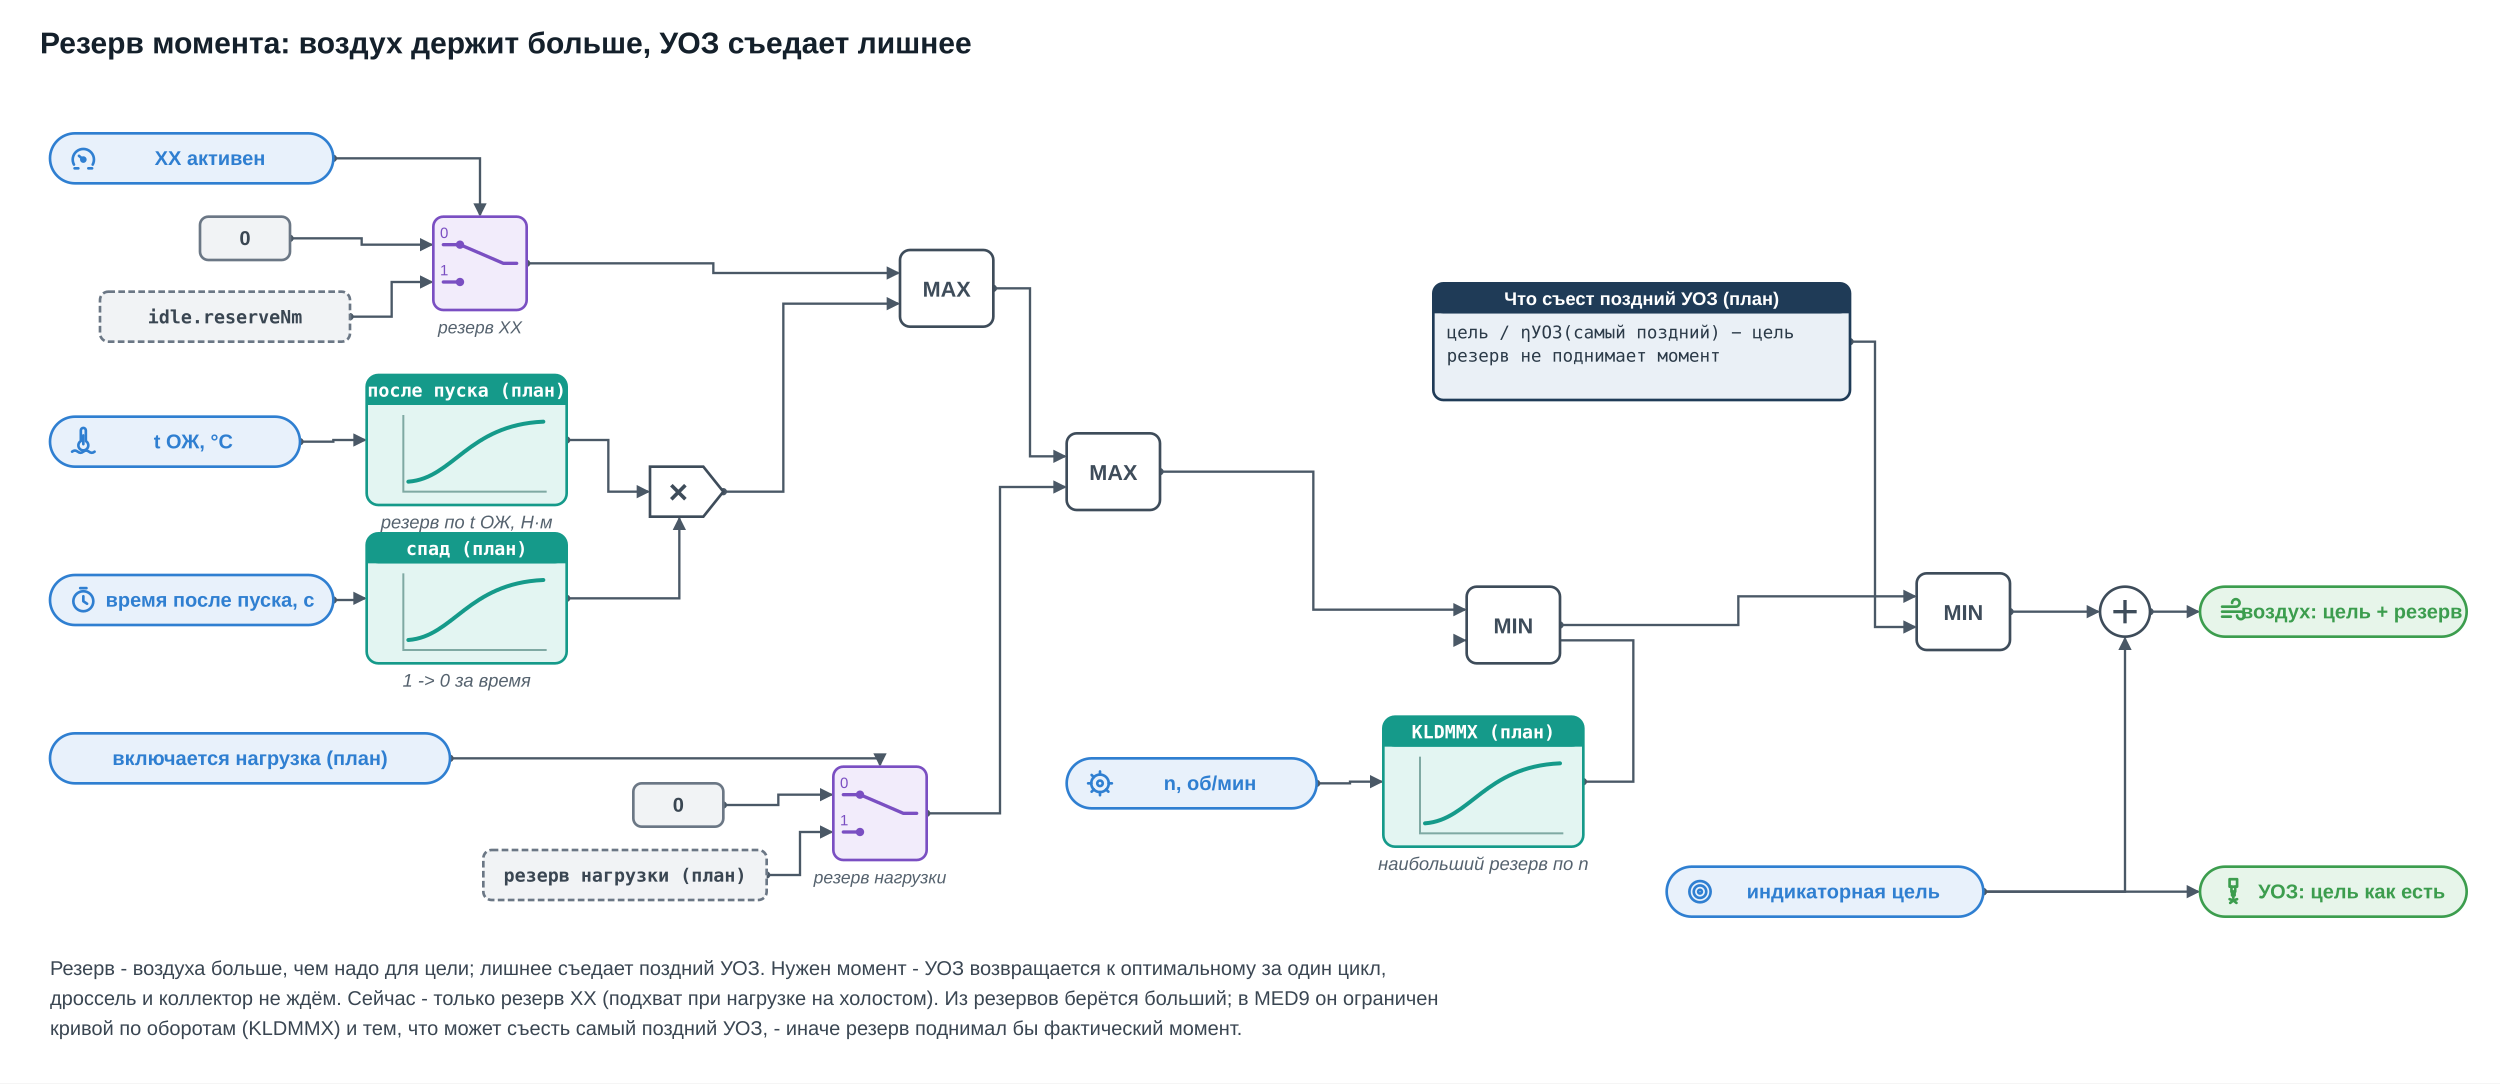
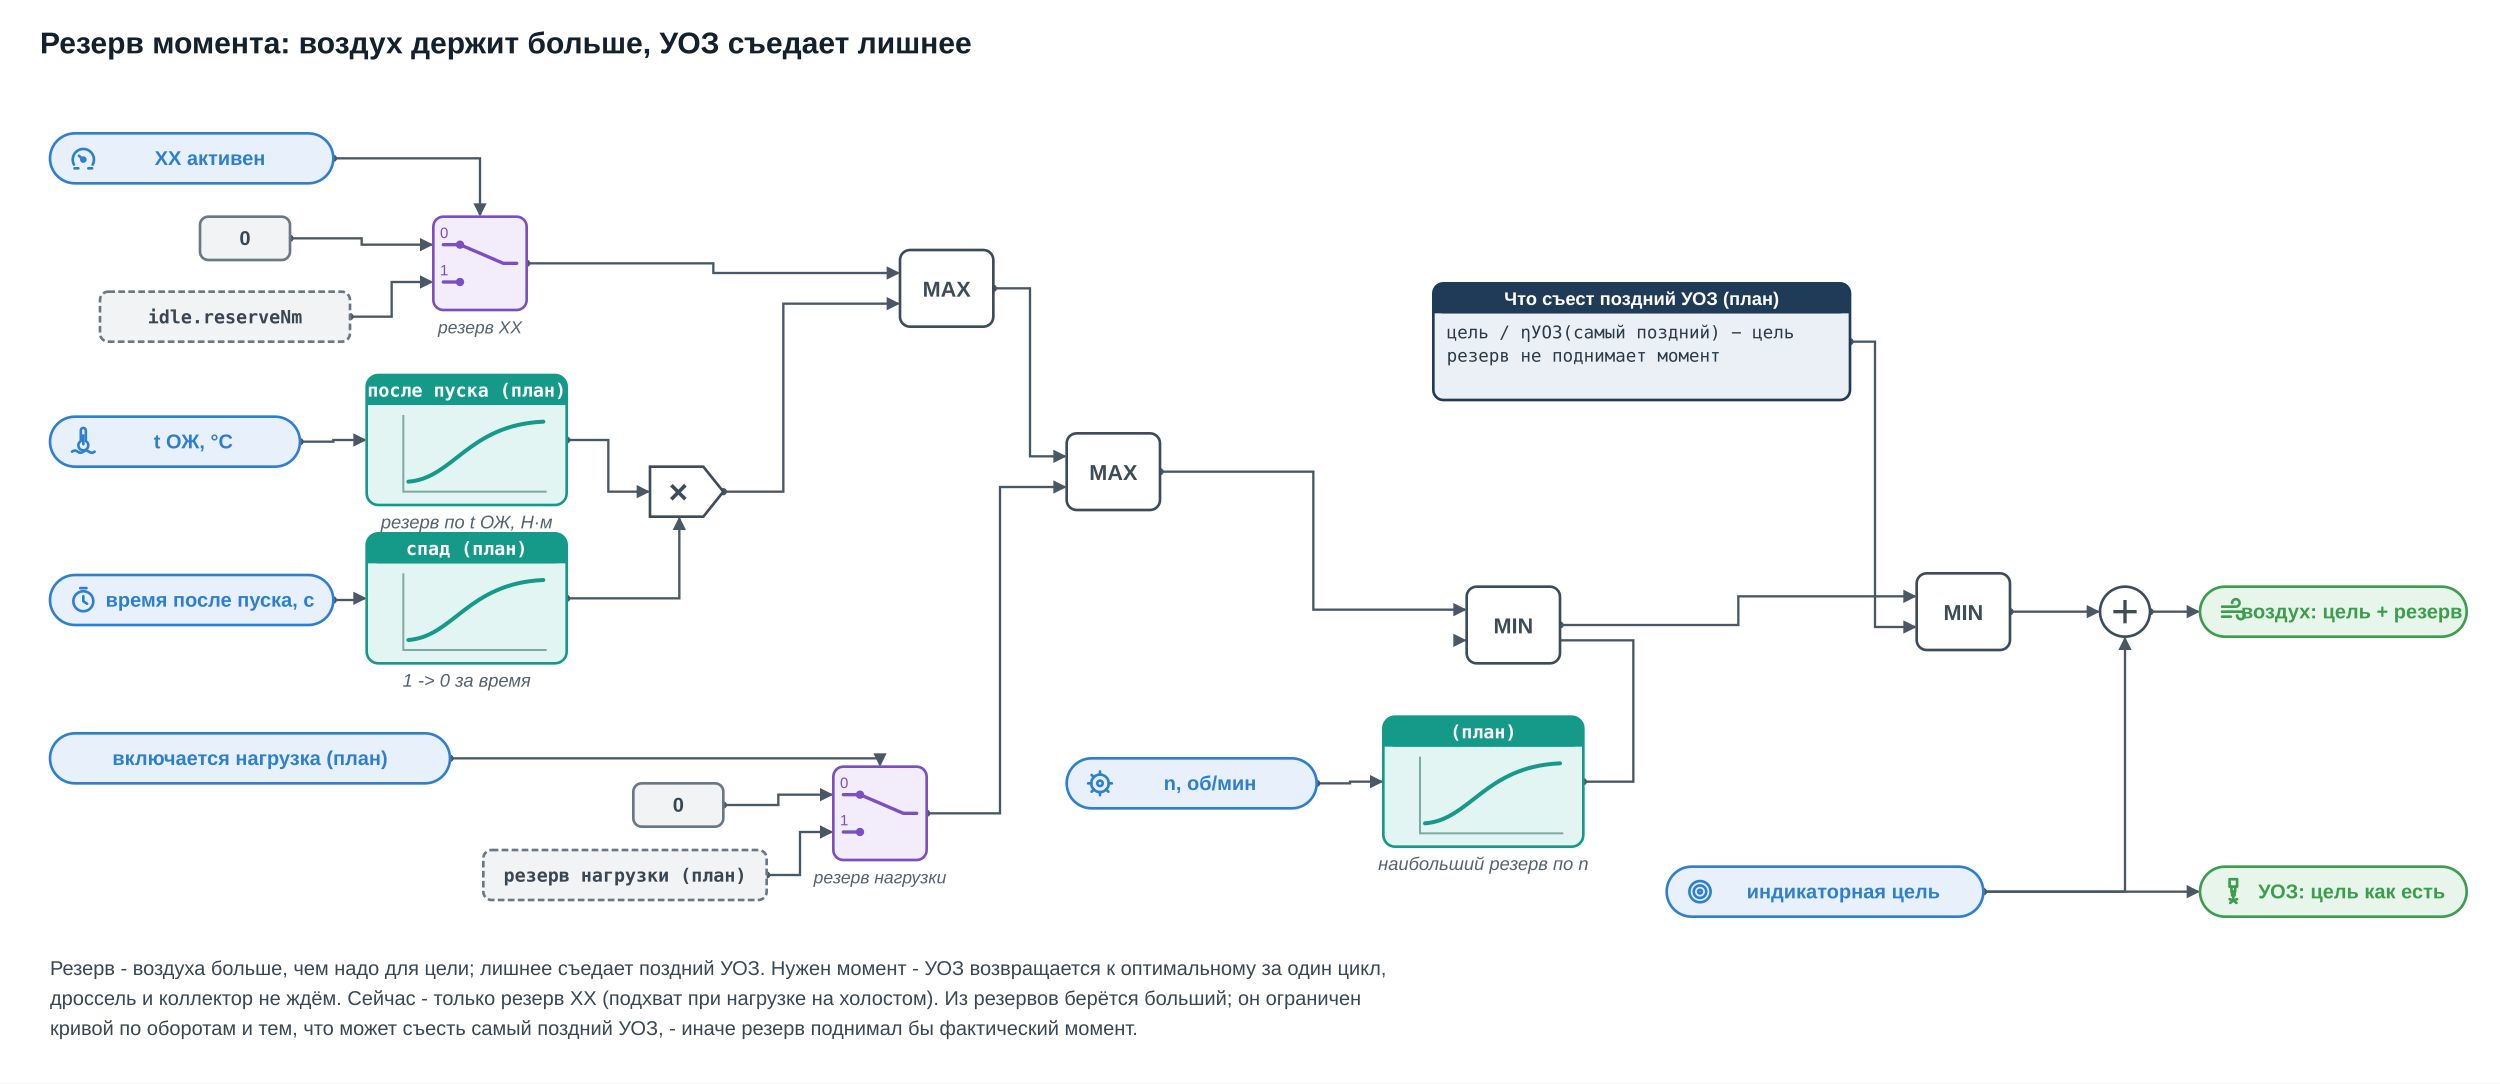
<svg xmlns="http://www.w3.org/2000/svg" viewBox="0 0 1500 650" width="1500" height="650">
  <rect width="1500" height="650" fill="#FFFFFF" />
  <text x="24.0" y="32.0" font-family="Segoe UI, Arial, sans-serif" font-size="18" text-anchor="start" fill="#14202B" font-weight="700" xml:space="preserve">Резерв момента: воздух держит больше, УОЗ съедает лишнее</text>
  <path d="M174 143.0 H217.0 V146.8 H259" fill="none" stroke="#4A5866" stroke-width="1.4" />
  <path d="M0 0 L-8 -4 L-8 4 Z" fill="#4A5866" transform="translate(260,146.8) rotate(0)" />
  <circle cx="174" cy="143.0" r="2.2" fill="#4A5866" />
  <path d="M210 190.0 H235.0 V169.2 H259" fill="none" stroke="#4A5866" stroke-width="1.4" />
  <path d="M0 0 L-8 -4 L-8 4 Z" fill="#4A5866" transform="translate(260,169.2) rotate(0)" />
  <circle cx="210" cy="190.0" r="2.2" fill="#4A5866" />
  <path d="M200 95.0 H288.0 V129" fill="none" stroke="#4A5866" stroke-width="1.4" />
  <path d="M0 0 L-8 -4 L-8 4 Z" fill="#4A5866" transform="translate(288.0,130) rotate(90)" />
  <circle cx="200" cy="95.0" r="2.2" fill="#4A5866" />
  <path d="M180 265.0 H200.0 V264.0 H219" fill="none" stroke="#4A5866" stroke-width="1.4" />
  <path d="M0 0 L-8 -4 L-8 4 Z" fill="#4A5866" transform="translate(220,264.0) rotate(0)" />
  <circle cx="180" cy="265.0" r="2.2" fill="#4A5866" />
  <path d="M200 360.0 H215 V359.0 H219" fill="none" stroke="#4A5866" stroke-width="1.4" />
  <path d="M0 0 L-8 -4 L-8 4 Z" fill="#4A5866" transform="translate(220,359.0) rotate(0)" />
  <circle cx="200" cy="360.0" r="2.2" fill="#4A5866" />
  <path d="M340 264.0 H365.0 V295.0 H389" fill="none" stroke="#4A5866" stroke-width="1.4" />
  <path d="M0 0 L-8 -4 L-8 4 Z" fill="#4A5866" transform="translate(390,295.0) rotate(0)" />
  <circle cx="340" cy="264.0" r="2.2" fill="#4A5866" />
  <path d="M340 359.0 H407.6 V311" fill="none" stroke="#4A5866" stroke-width="1.4" />
  <path d="M0 0 L-8 -4 L-8 4 Z" fill="#4A5866" transform="translate(407.6,310) rotate(-90)" />
  <circle cx="340" cy="359.0" r="2.2" fill="#4A5866" />
  <path d="M316 158.0 H428.0 V163.8 H539" fill="none" stroke="#4A5866" stroke-width="1.4" />
  <path d="M0 0 L-8 -4 L-8 4 Z" fill="#4A5866" transform="translate(540,163.8) rotate(0)" />
  <circle cx="316" cy="158.0" r="2.2" fill="#4A5866" />
  <path d="M434 295.0 H470 V182.2 H539" fill="none" stroke="#4A5866" stroke-width="1.4" />
  <path d="M0 0 L-8 -4 L-8 4 Z" fill="#4A5866" transform="translate(540,182.2) rotate(0)" />
  <circle cx="434" cy="295.0" r="2.2" fill="#4A5866" />
  <path d="M596 173.0 H618.0 V273.8 H639" fill="none" stroke="#4A5866" stroke-width="1.4" />
  <path d="M0 0 L-8 -4 L-8 4 Z" fill="#4A5866" transform="translate(640,273.8) rotate(0)" />
  <circle cx="596" cy="173.0" r="2.2" fill="#4A5866" />
  <path d="M790 470.0 H810.0 V469.0 H829" fill="none" stroke="#4A5866" stroke-width="1.4" />
  <path d="M0 0 L-8 -4 L-8 4 Z" fill="#4A5866" transform="translate(830,469.0) rotate(0)" />
  <circle cx="790" cy="470.0" r="2.2" fill="#4A5866" />
  <path d="M950 469.0 H980 V384.2 H879" fill="none" stroke="#4A5866" stroke-width="1.4" />
  <path d="M0 0 L-8 -4 L-8 4 Z" fill="#4A5866" transform="translate(880,384.2) rotate(0)" />
  <circle cx="950" cy="469.0" r="2.2" fill="#4A5866" />
  <path d="M936 375.0 H1043.0 V357.8 H1149" fill="none" stroke="#4A5866" stroke-width="1.4" />
  <path d="M0 0 L-8 -4 L-8 4 Z" fill="#4A5866" transform="translate(1150,357.8) rotate(0)" />
  <circle cx="936" cy="375.0" r="2.2" fill="#4A5866" />
  <path d="M1110 205.0 H1125 V376.2 H1149" fill="none" stroke="#4A5866" stroke-width="1.4" />
  <path d="M0 0 L-8 -4 L-8 4 Z" fill="#4A5866" transform="translate(1150,376.2) rotate(0)" />
  <circle cx="1110" cy="205.0" r="2.2" fill="#4A5866" />
  <path d="M1206 367.0 H1233.0 V367.0 H1259" fill="none" stroke="#4A5866" stroke-width="1.4" />
  <path d="M0 0 L-8 -4 L-8 4 Z" fill="#4A5866" transform="translate(1260,367.0) rotate(0)" />
  <circle cx="1206" cy="367.0" r="2.2" fill="#4A5866" />
  <path d="M1190 535.0 H1275.0 V383" fill="none" stroke="#4A5866" stroke-width="1.4" />
  <path d="M0 0 L-8 -4 L-8 4 Z" fill="#4A5866" transform="translate(1275.0,382) rotate(-90)" />
  <circle cx="1190" cy="535.0" r="2.2" fill="#4A5866" />
  <path d="M1290 367.0 H1305.0 V367.0 H1319" fill="none" stroke="#4A5866" stroke-width="1.4" />
  <path d="M0 0 L-8 -4 L-8 4 Z" fill="#4A5866" transform="translate(1320,367.0) rotate(0)" />
  <circle cx="1290" cy="367.0" r="2.2" fill="#4A5866" />
  <path d="M1190 535.0 H1255.0 V535.0 H1319" fill="none" stroke="#4A5866" stroke-width="1.4" />
  <path d="M0 0 L-8 -4 L-8 4 Z" fill="#4A5866" transform="translate(1320,535.0) rotate(0)" />
  <circle cx="1190" cy="535.0" r="2.2" fill="#4A5866" />
  <path d="M434 483.0 H467.0 V476.8 H499" fill="none" stroke="#4A5866" stroke-width="1.4" />
  <path d="M0 0 L-8 -4 L-8 4 Z" fill="#4A5866" transform="translate(500,476.8) rotate(0)" />
  <circle cx="434" cy="483.0" r="2.2" fill="#4A5866" />
  <path d="M460 525.0 H480.0 V499.2 H499" fill="none" stroke="#4A5866" stroke-width="1.4" />
  <path d="M0 0 L-8 -4 L-8 4 Z" fill="#4A5866" transform="translate(500,499.2) rotate(0)" />
  <circle cx="460" cy="525.0" r="2.2" fill="#4A5866" />
  <path d="M270 455.0 H528.0 V459" fill="none" stroke="#4A5866" stroke-width="1.4" />
  <path d="M0 0 L-8 -4 L-8 4 Z" fill="#4A5866" transform="translate(528.0,460) rotate(90)" />
  <circle cx="270" cy="455.0" r="2.2" fill="#4A5866" />
  <path d="M556 488.0 H600 V292.2 H639" fill="none" stroke="#4A5866" stroke-width="1.4" />
  <path d="M0 0 L-8 -4 L-8 4 Z" fill="#4A5866" transform="translate(640,292.2) rotate(0)" />
  <circle cx="556" cy="488.0" r="2.2" fill="#4A5866" />
  <path d="M696 283.0 H788.0 V365.8 H879" fill="none" stroke="#4A5866" stroke-width="1.4" />
  <path d="M0 0 L-8 -4 L-8 4 Z" fill="#4A5866" transform="translate(880,365.8) rotate(0)" />
  <circle cx="696" cy="283.0" r="2.2" fill="#4A5866" />
  <rect x="30" y="80" width="170" height="30" rx="15.0" fill="#E8F1FB" stroke="#2F7FD1" stroke-width="1.6" />
  <g transform="translate(41.0,86.0) scale(0.75)" fill="none" stroke="#2F7FD1" stroke-width="2.13" stroke-linecap="round" stroke-linejoin="round">
    <path d="M4.5 17a8.5 8.5 0 1 1 15 0" />
    <path d="M12 13l-3.5-3" />
    <circle cx="12" cy="13" r="1.6" />
    <path d="M5 20h3M16 20h3" />
  </g>
  <text x="126.0" y="99.0" font-family="Segoe UI, Arial, sans-serif" font-size="12" text-anchor="middle" fill="#2F7FD1" font-weight="600" xml:space="preserve">ХХ активен</text>
  <rect x="120" y="130" width="54" height="26" rx="5" fill="#F1F3F5" stroke="#6B7785" stroke-width="1.6" stroke-dasharray="" />
  <text x="147.0" y="147.0" font-family="Segoe UI, Arial, sans-serif" font-size="12" text-anchor="middle" fill="#3A4652" font-weight="600" xml:space="preserve">0</text>
  <rect x="60" y="175" width="150" height="30" rx="5" fill="#F1F3F5" stroke="#6B7785" stroke-width="1.6" stroke-dasharray="4 2" />
  <text x="135.0" y="194.0" font-family="Consolas, monospace" font-size="11" text-anchor="middle" fill="#3A4652" font-weight="600" xml:space="preserve">idle.reserveNm</text>
  <rect x="260" y="130" width="56" height="56" rx="6" fill="#F2ECFB" stroke="#7A4FC2" stroke-width="1.6" />
  <path d="M266 146.8 H276 M266 169.2 H276 M276 146.8 L302 158.0 H310" fill="none" stroke="#7A4FC2" stroke-width="2" stroke-linecap="round" stroke-linejoin="round" />
  <circle cx="276" cy="146.8" r="2.5" fill="#7A4FC2" />
  <circle cx="276" cy="169.2" r="2.5" fill="#7A4FC2" />
  <text x="264.0" y="142.8" font-family="Segoe UI, Arial, sans-serif" font-size="9" text-anchor="start" fill="#7A4FC2" font-weight="normal" xml:space="preserve">0</text>
  <text x="264.0" y="165.2" font-family="Segoe UI, Arial, sans-serif" font-size="9" text-anchor="start" fill="#7A4FC2" font-weight="normal" xml:space="preserve">1</text>
  <text x="288.0" y="200.0" font-family="Segoe UI, Arial, sans-serif" font-size="10.5" text-anchor="middle" fill="#55626E" font-weight="normal" font-style="italic" xml:space="preserve">резерв ХХ</text>
  <rect x="30" y="250" width="150" height="30" rx="15.0" fill="#E8F1FB" stroke="#2F7FD1" stroke-width="1.6" />
  <g transform="translate(41.0,256.0) scale(0.75)" fill="none" stroke="#2F7FD1" stroke-width="2.13" stroke-linecap="round" stroke-linejoin="round">
    <path d="M10 3a2 2 0 0 1 4 0v8.5a4 4 0 1 1-4 0z" />
    <path d="M12 14V7" />
    <path d="M3 20c1.5-1.2 3-1.2 4.5 0s3 1.2 4.5 0 3-1.2 4.5 0 3 1.2 4.5 0" />
  </g>
  <text x="116.0" y="269.0" font-family="Segoe UI, Arial, sans-serif" font-size="12" text-anchor="middle" fill="#2F7FD1" font-weight="600" xml:space="preserve">t ОЖ, °C</text>
  <rect x="220" y="225" width="120" height="78" rx="7" fill="#E3F5F2" stroke="#159A8A" stroke-width="1.6" />
  <rect x="220" y="225" width="120" height="18" rx="7" fill="#159A8A" />
  <rect x="220" y="236" width="120" height="7" fill="#159A8A" />
  <text x="280.0" y="238.0" font-family="Consolas, monospace" font-size="11" text-anchor="middle" fill="#FFFFFF" font-weight="600" xml:space="preserve">после пуска (план)</text>
  <path d="M242 249 V295 H328" fill="none" stroke="#7FA9A3" stroke-width="1.2" />
  <path d="M245 289 C272.1 287 280.7 255 326 253" fill="none" stroke="#159A8A" stroke-width="2.4" stroke-linecap="round" />
  <text x="280.0" y="317.0" font-family="Segoe UI, Arial, sans-serif" font-size="11" text-anchor="middle" fill="#55626E" font-weight="normal" font-style="italic" xml:space="preserve">резерв по t ОЖ, Н·м</text>
  <rect x="30" y="345" width="170" height="30" rx="15.0" fill="#E8F1FB" stroke="#2F7FD1" stroke-width="1.6" />
  <g transform="translate(41.0,351.0) scale(0.75)" fill="none" stroke="#2F7FD1" stroke-width="2.13" stroke-linecap="round" stroke-linejoin="round">
    <circle cx="12" cy="13" r="8" />
    <path d="M12 9v4l3 2" />
    <path d="M9.5 2.5h5" />
  </g>
  <text x="126.0" y="364.0" font-family="Segoe UI, Arial, sans-serif" font-size="12" text-anchor="middle" fill="#2F7FD1" font-weight="600" xml:space="preserve">время после пуска, с</text>
  <rect x="220" y="320" width="120" height="78" rx="7" fill="#E3F5F2" stroke="#159A8A" stroke-width="1.6" />
  <rect x="220" y="320" width="120" height="18" rx="7" fill="#159A8A" />
  <rect x="220" y="331" width="120" height="7" fill="#159A8A" />
  <text x="280.0" y="333.0" font-family="Consolas, monospace" font-size="11" text-anchor="middle" fill="#FFFFFF" font-weight="600" xml:space="preserve">спад (план)</text>
  <path d="M242 344 V390 H328" fill="none" stroke="#7FA9A3" stroke-width="1.2" />
  <path d="M245 384 C272.1 382 280.7 350 326 348" fill="none" stroke="#159A8A" stroke-width="2.4" stroke-linecap="round" />
  <text x="280.0" y="412.0" font-family="Segoe UI, Arial, sans-serif" font-size="11" text-anchor="middle" fill="#55626E" font-weight="normal" font-style="italic" xml:space="preserve">1 -&gt; 0 за время</text>
  <path d="M390 280 H422 L434 295.0 L422 310 H390 Z" fill="#FFFFFF" stroke="#3E4C5A" stroke-width="1.6" />
  <text x="407.0" y="302.0" font-family="Segoe UI, Arial, sans-serif" font-size="20" text-anchor="middle" fill="#3E4C5A" font-weight="700" xml:space="preserve">×</text>
  <rect x="540" y="150" width="56" height="46" rx="6" fill="#FFFFFF" stroke="#3E4C5A" stroke-width="1.6" />
  <text x="568.0" y="178.0" font-family="Segoe UI, Arial, sans-serif" font-size="13" text-anchor="middle" fill="#3E4C5A" font-weight="700" xml:space="preserve">MAX</text>
  <rect x="640" y="260" width="56" height="46" rx="6" fill="#FFFFFF" stroke="#3E4C5A" stroke-width="1.6" />
  <text x="668.0" y="288.0" font-family="Segoe UI, Arial, sans-serif" font-size="13" text-anchor="middle" fill="#3E4C5A" font-weight="700" xml:space="preserve">MAX</text>
  <rect x="640" y="455" width="150" height="30" rx="15.0" fill="#E8F1FB" stroke="#2F7FD1" stroke-width="1.6" />
  <g transform="translate(651.0,461.0) scale(0.75)" fill="none" stroke="#2F7FD1" stroke-width="2.13" stroke-linecap="round" stroke-linejoin="round">
    <circle cx="12" cy="12" r="7" />
    <circle cx="12" cy="12" r="2.2" />
    <path d="M12 2.5v2.5M12 19v2.5M2.5 12H5M19 12h2.5M5.3 5.3l1.8 1.8M16.9 16.9l1.8 1.8M5.3 18.7l1.8-1.8" />
  </g>
  <text x="726.0" y="474.0" font-family="Segoe UI, Arial, sans-serif" font-size="12" text-anchor="middle" fill="#2F7FD1" font-weight="600" xml:space="preserve">n, об/мин</text>
  <rect x="830" y="430" width="120" height="78" rx="7" fill="#E3F5F2" stroke="#159A8A" stroke-width="1.6" />
  <rect x="830" y="430" width="120" height="18" rx="7" fill="#159A8A" />
  <rect x="830" y="441" width="120" height="7" fill="#159A8A" />
-   <text x="890.0" y="443.0" font-family="Consolas, monospace" font-size="11" text-anchor="middle" fill="#FFFFFF" font-weight="600" xml:space="preserve">KLDMMX (план)</text>
+   <text x="890.0" y="443.0" font-family="Consolas, monospace" font-size="11" text-anchor="middle" fill="#FFFFFF" font-weight="600" xml:space="preserve">(план)</text>
  <path d="M852 454 V500 H938" fill="none" stroke="#7FA9A3" stroke-width="1.2" />
  <path d="M855 494 C882.1 492 890.7 460 936 458" fill="none" stroke="#159A8A" stroke-width="2.4" stroke-linecap="round" />
  <text x="890.0" y="522.0" font-family="Segoe UI, Arial, sans-serif" font-size="11" text-anchor="middle" fill="#55626E" font-weight="normal" font-style="italic" xml:space="preserve">наибольший резерв по n</text>
  <rect x="880" y="352" width="56" height="46" rx="6" fill="#FFFFFF" stroke="#3E4C5A" stroke-width="1.6" />
  <text x="908.0" y="380.0" font-family="Segoe UI, Arial, sans-serif" font-size="13" text-anchor="middle" fill="#3E4C5A" font-weight="700" xml:space="preserve">MIN</text>
  <rect x="860" y="170" width="250" height="70" rx="6" fill="#EAF0F6" stroke="#1F3B57" stroke-width="1.6" />
  <rect x="860" y="170" width="250" height="18" rx="6" fill="#1F3B57" />
  <rect x="860" y="181" width="250" height="7" fill="#1F3B57" />
  <text x="985.0" y="183.0" font-family="Segoe UI, Arial, sans-serif" font-size="11" text-anchor="middle" fill="#FFFFFF" font-weight="600" xml:space="preserve">Что съест поздний УОЗ (план)</text>
  <text x="868.0" y="203.0" font-family="Consolas, monospace" font-size="10.5" text-anchor="start" fill="#2B3A48" font-weight="normal" xml:space="preserve">цель / ηУОЗ(самый поздний) − цель</text>
  <text x="868.0" y="217.0" font-family="Consolas, monospace" font-size="10.5" text-anchor="start" fill="#2B3A48" font-weight="normal" xml:space="preserve">резерв не поднимает момент</text>
  <rect x="1150" y="344" width="56" height="46" rx="6" fill="#FFFFFF" stroke="#3E4C5A" stroke-width="1.6" />
  <text x="1178.0" y="372.0" font-family="Segoe UI, Arial, sans-serif" font-size="13" text-anchor="middle" fill="#3E4C5A" font-weight="700" xml:space="preserve">MIN</text>
  <rect x="1000" y="520" width="190" height="30" rx="15.0" fill="#E8F1FB" stroke="#2F7FD1" stroke-width="1.6" />
  <g transform="translate(1011.0,526.0) scale(0.75)" fill="none" stroke="#2F7FD1" stroke-width="2.13" stroke-linecap="round" stroke-linejoin="round">
    <circle cx="12" cy="12" r="8.5" />
    <circle cx="12" cy="12" r="5" />
    <circle cx="12" cy="12" r="1.5" />
  </g>
  <text x="1106.0" y="539.0" font-family="Segoe UI, Arial, sans-serif" font-size="12" text-anchor="middle" fill="#2F7FD1" font-weight="600" xml:space="preserve">индикаторная цель</text>
  <circle cx="1275.0" cy="367.0" r="15.0" fill="#FFFFFF" stroke="#3E4C5A" stroke-width="1.6" />
  <path d="M1268.0 367.0 H1282.0 M1275.0 360.0 V374.0" stroke="#3E4C5A" stroke-width="2" />
  <rect x="1320" y="352" width="160" height="30" rx="15.0" fill="#E7F5EA" stroke="#3C9D4E" stroke-width="1.6" />
  <g transform="translate(1331.0,358.0) scale(0.75)" fill="none" stroke="#3C9D4E" stroke-width="2.13" stroke-linecap="round" stroke-linejoin="round">
    <path d="M3 8h11a3 3 0 1 0-3-3" />
    <path d="M3 12h15a3 3 0 1 1-3 3" />
    <path d="M3 16h7" />
  </g>
  <text x="1411.0" y="371.0" font-family="Segoe UI, Arial, sans-serif" font-size="12" text-anchor="middle" fill="#3C9D4E" font-weight="600" xml:space="preserve">воздух: цель + резерв</text>
  <rect x="1320" y="520" width="160" height="30" rx="15.0" fill="#E7F5EA" stroke="#3C9D4E" stroke-width="1.6" />
  <g transform="translate(1331.0,526.0) scale(0.75)" fill="none" stroke="#3C9D4E" stroke-width="2.13" stroke-linecap="round" stroke-linejoin="round">
    <path d="M9 2h6v6H9z" />
    <path d="M10.5 8v4h3V8" />
    <path d="M11 12h2v3h-2z" />
    <path d="M12 15v2" />
    <path d="M12 19l-2.5 2M12 19l2.5 2M12 19l-3-1M12 19l3-1" />
  </g>
  <text x="1411.0" y="539.0" font-family="Segoe UI, Arial, sans-serif" font-size="12" text-anchor="middle" fill="#3C9D4E" font-weight="600" xml:space="preserve">УОЗ: цель как есть</text>
  <rect x="30" y="440" width="240" height="30" rx="15.0" fill="#E8F1FB" stroke="#2F7FD1" stroke-width="1.6" />
  <text x="150.0" y="459.0" font-family="Segoe UI, Arial, sans-serif" font-size="12" text-anchor="middle" fill="#2F7FD1" font-weight="600" xml:space="preserve">включается нагрузка (план)</text>
  <rect x="380" y="470" width="54" height="26" rx="5" fill="#F1F3F5" stroke="#6B7785" stroke-width="1.6" stroke-dasharray="" />
  <text x="407.0" y="487.0" font-family="Segoe UI, Arial, sans-serif" font-size="12" text-anchor="middle" fill="#3A4652" font-weight="600" xml:space="preserve">0</text>
  <rect x="290" y="510" width="170" height="30" rx="5" fill="#F1F3F5" stroke="#6B7785" stroke-width="1.6" stroke-dasharray="4 2" />
  <text x="375.0" y="529.0" font-family="Consolas, monospace" font-size="11" text-anchor="middle" fill="#3A4652" font-weight="600" xml:space="preserve">резерв нагрузки (план)</text>
  <rect x="500" y="460" width="56" height="56" rx="6" fill="#F2ECFB" stroke="#7A4FC2" stroke-width="1.6" />
  <path d="M506 476.8 H516 M506 499.2 H516 M516 476.8 L542 488.0 H550" fill="none" stroke="#7A4FC2" stroke-width="2" stroke-linecap="round" stroke-linejoin="round" />
  <circle cx="516" cy="476.8" r="2.5" fill="#7A4FC2" />
  <circle cx="516" cy="499.2" r="2.5" fill="#7A4FC2" />
  <text x="504.0" y="472.8" font-family="Segoe UI, Arial, sans-serif" font-size="9" text-anchor="start" fill="#7A4FC2" font-weight="normal" xml:space="preserve">0</text>
  <text x="504.0" y="495.2" font-family="Segoe UI, Arial, sans-serif" font-size="9" text-anchor="start" fill="#7A4FC2" font-weight="normal" xml:space="preserve">1</text>
  <text x="528.0" y="530.0" font-family="Segoe UI, Arial, sans-serif" font-size="10.5" text-anchor="middle" fill="#55626E" font-weight="normal" font-style="italic" xml:space="preserve">резерв нагрузки</text>
  <text x="30.0" y="585.0" font-family="Segoe UI, Arial, sans-serif" font-size="12" text-anchor="start" fill="#3A4652" font-weight="normal" xml:space="preserve">Резерв - воздуха больше, чем надо для цели; лишнее съедает поздний УОЗ. Нужен момент - УОЗ возвращается к оптимальному за один цикл,</text>
-   <text x="30.0" y="603.0" font-family="Segoe UI, Arial, sans-serif" font-size="12" text-anchor="start" fill="#3A4652" font-weight="normal" xml:space="preserve">дроссель и коллектор не ждём. Сейчас - только резерв ХХ (подхват при нагрузке на холостом). Из резервов берётся больший; в MED9 он ограничен</text>
-   <text x="30.0" y="621.0" font-family="Segoe UI, Arial, sans-serif" font-size="12" text-anchor="start" fill="#3A4652" font-weight="normal" xml:space="preserve">кривой по оборотам (KLDMMX) и тем, что может съесть самый поздний УОЗ, - иначе резерв поднимал бы фактический момент.</text>
+   <text x="30.0" y="603.0" font-family="Segoe UI, Arial, sans-serif" font-size="12" text-anchor="start" fill="#3A4652" font-weight="normal" xml:space="preserve">дроссель и коллектор не ждём. Сейчас - только резерв ХХ (подхват при нагрузке на холостом). Из резервов берётся больший; он ограничен</text>
+   <text x="30.0" y="621.0" font-family="Segoe UI, Arial, sans-serif" font-size="12" text-anchor="start" fill="#3A4652" font-weight="normal" xml:space="preserve">кривой по оборотам и тем, что может съесть самый поздний УОЗ, - иначе резерв поднимал бы фактический момент.</text>
</svg>
